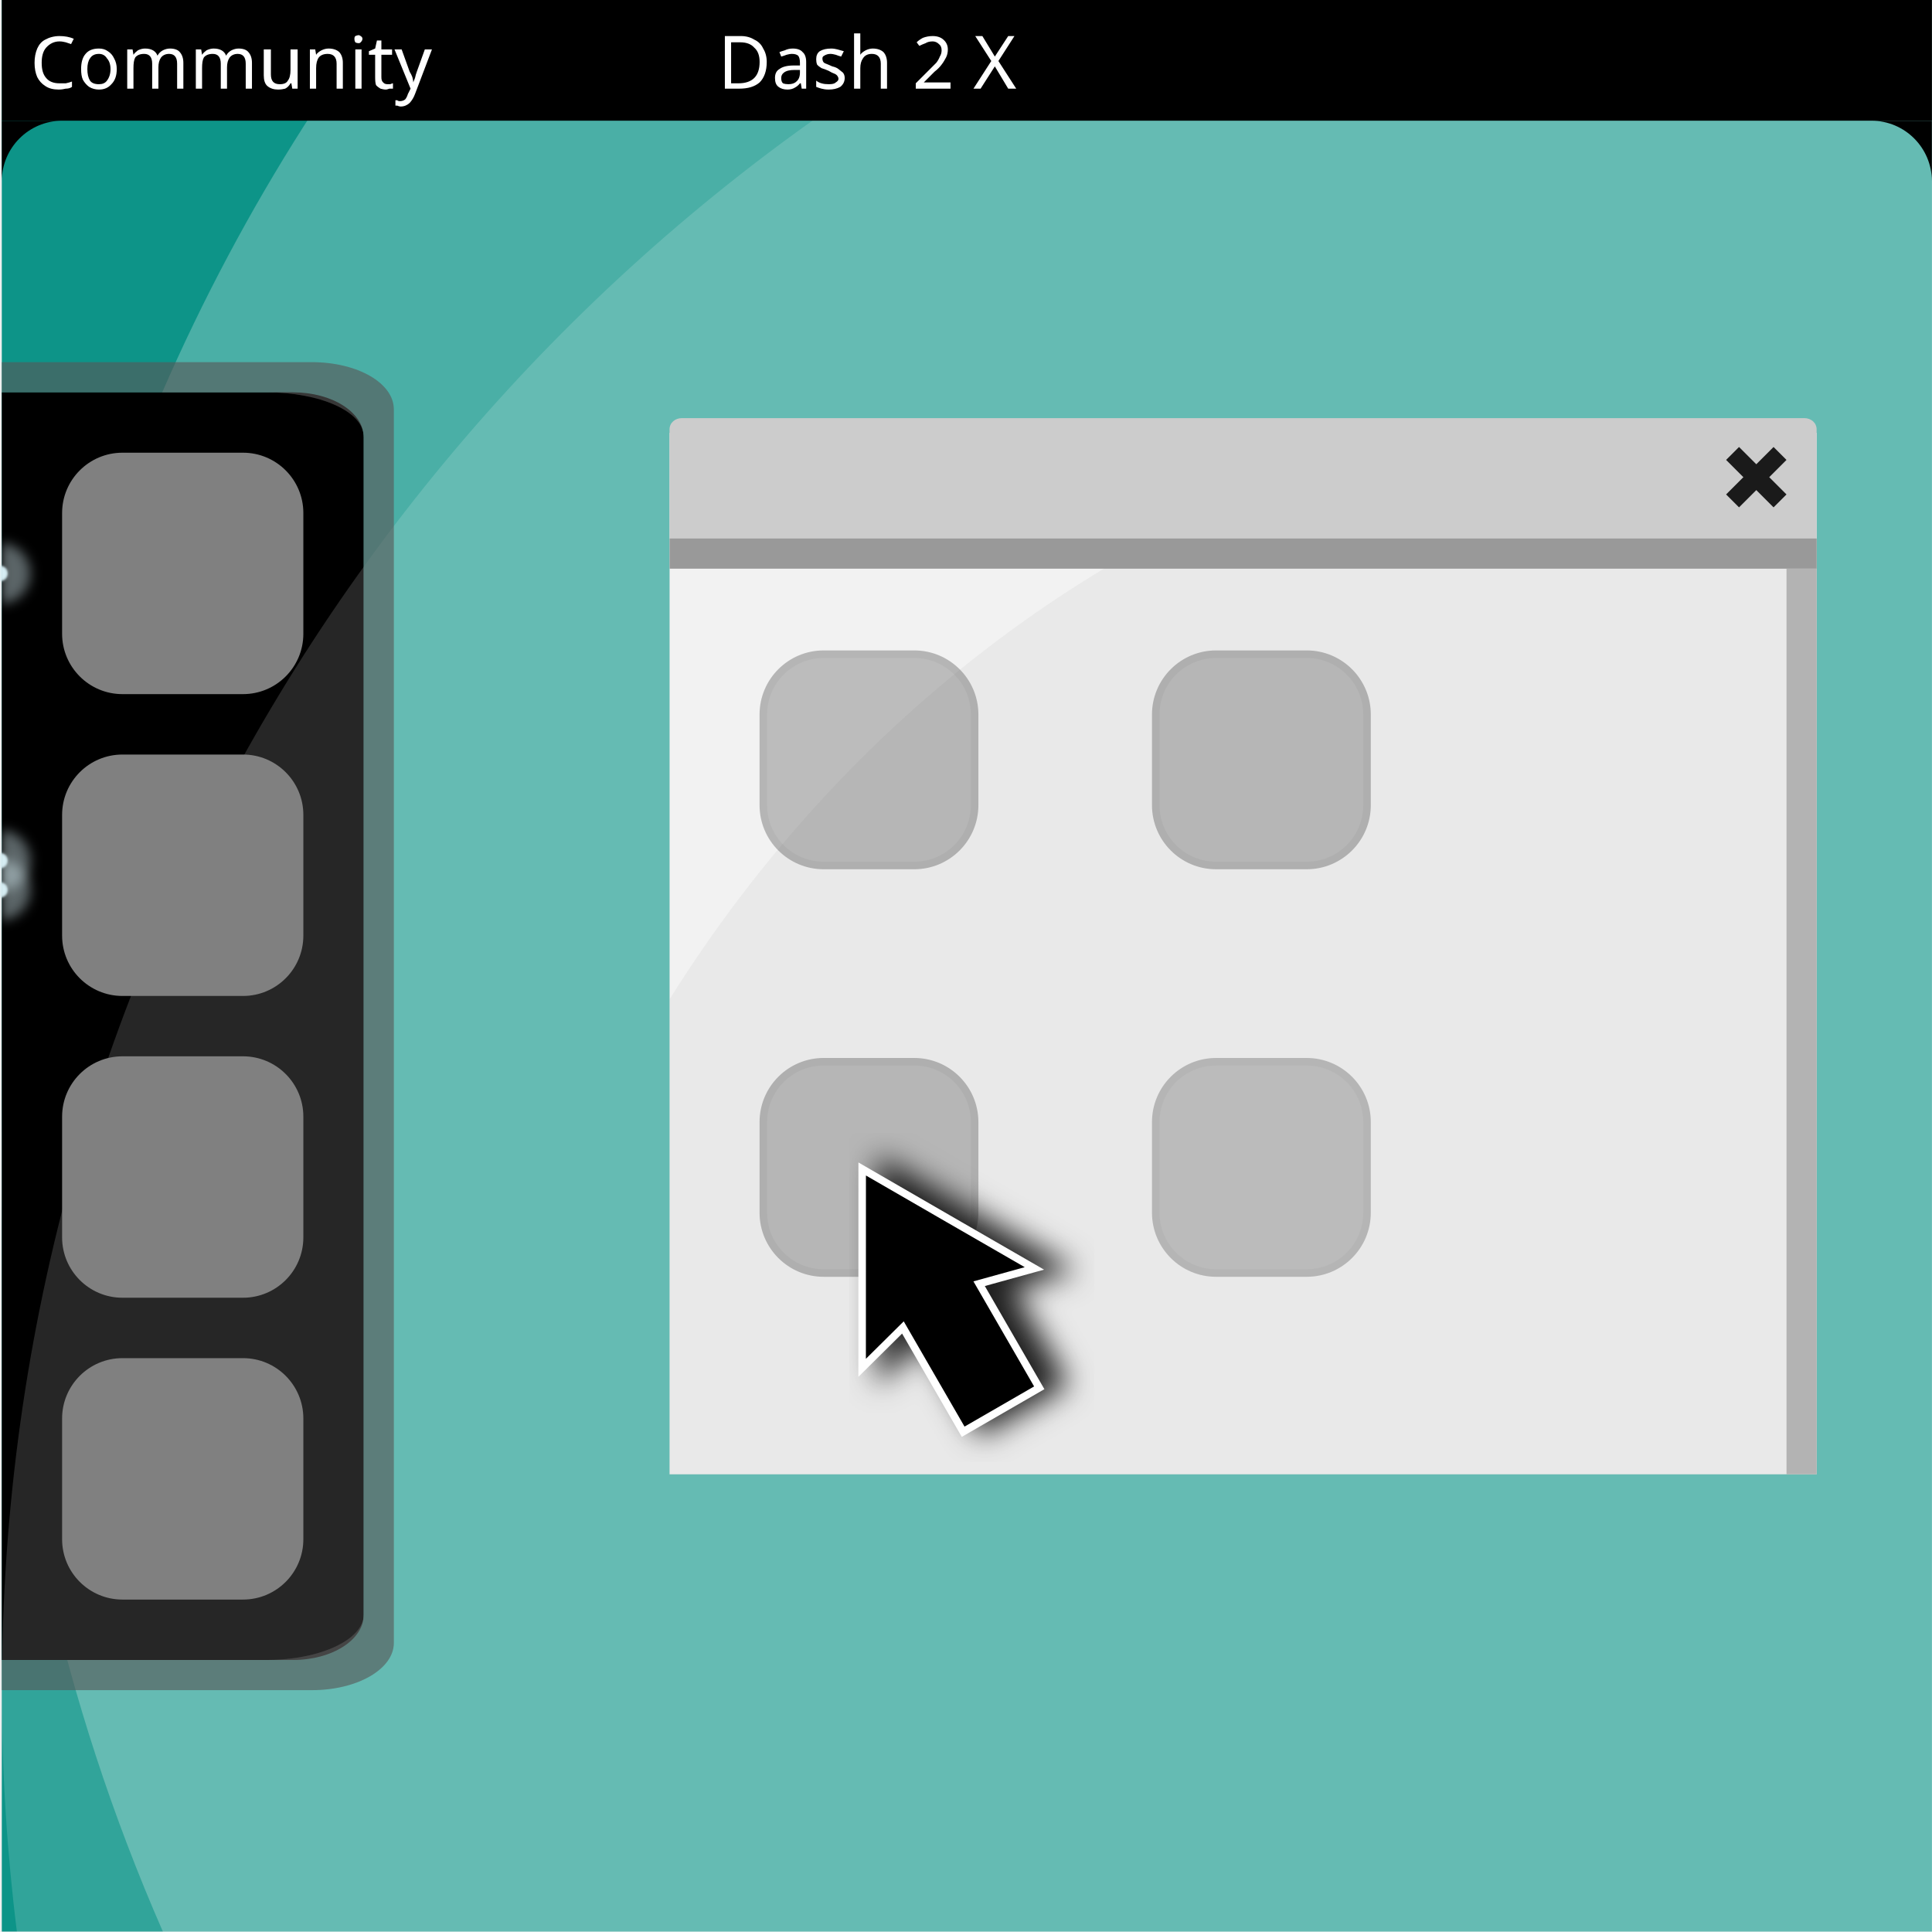
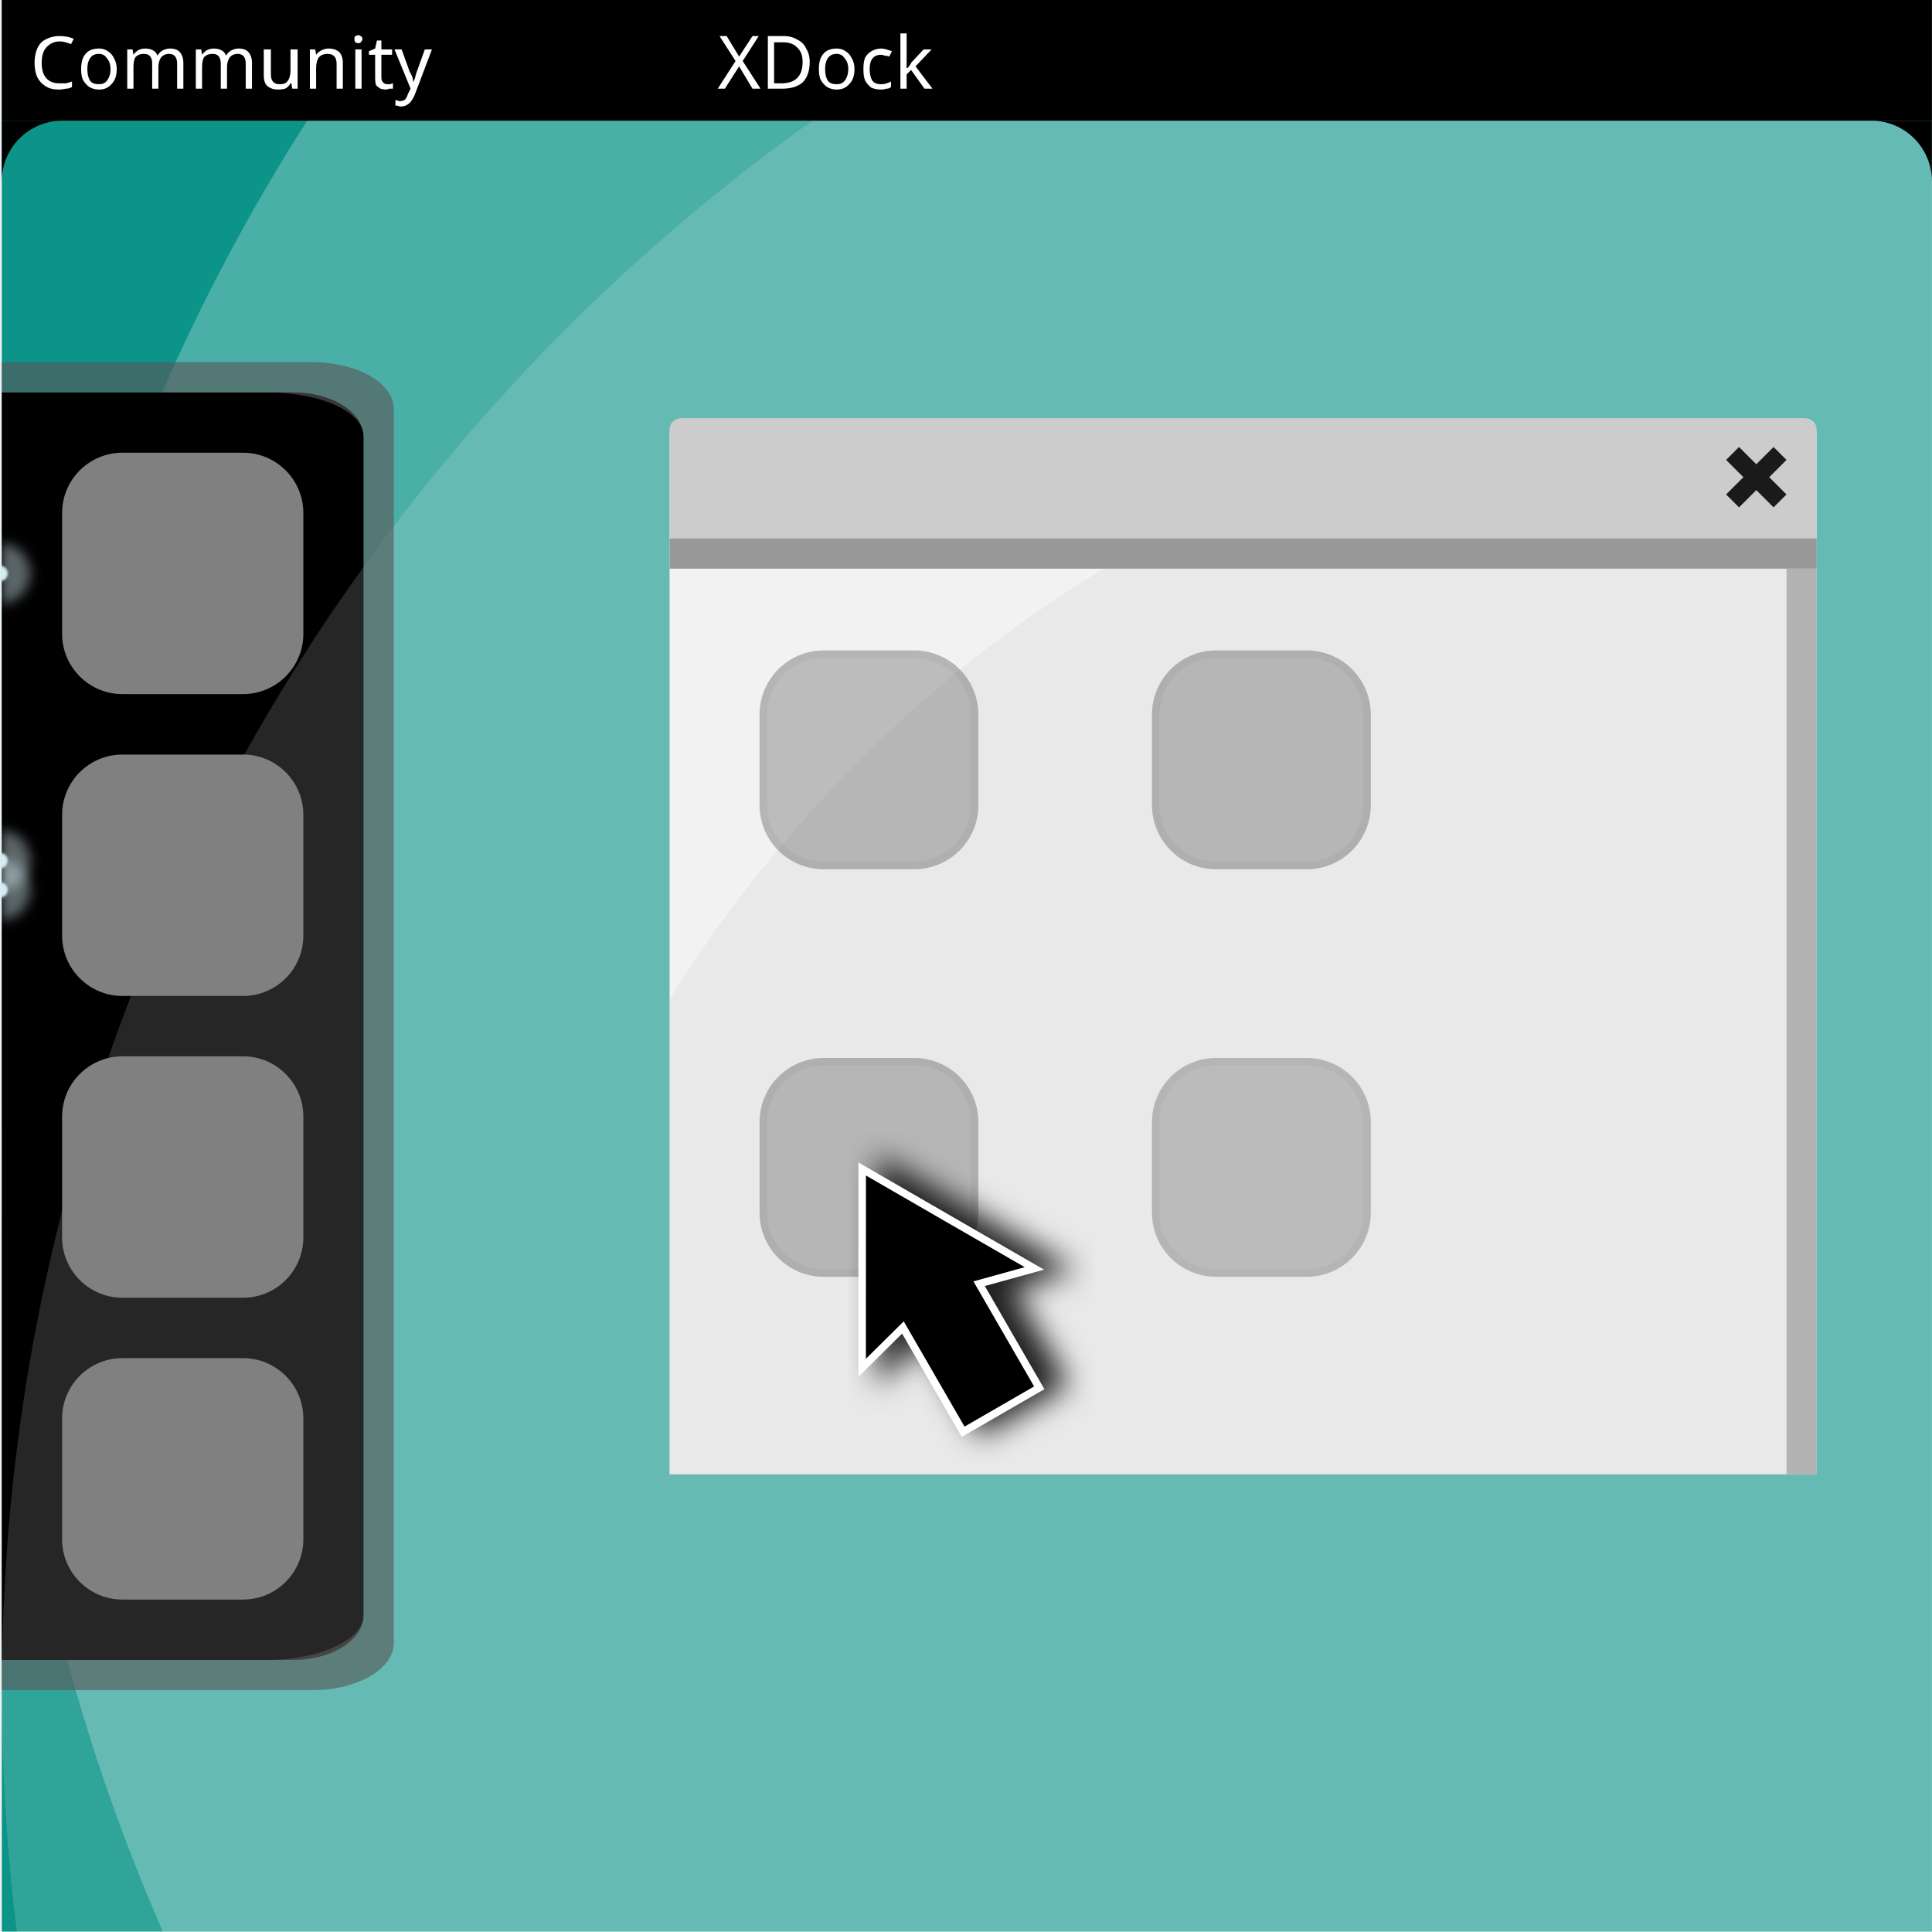
<svg xmlns="http://www.w3.org/2000/svg" width="33.867mm" height="33.867mm" viewBox="0 0 33.867 33.867" id="svg5179" version="1.1">
  <defs id="defs5181">
    <clipPath clipPathUnits="userSpaceOnUse" id="clipPath4379-92-4-9-6-8-0">
      <rect style="color:#000000;display:inline;overflow:visible;visibility:visible;opacity:0.832;fill:#000000;fill-opacity:1;fill-rule:nonzero;stroke:none;stroke-width:1.049;marker:none;enable-background:accumulate" id="rect4381-17-7-5-2-0-6" width="19.934" height="33.526" x="356.028" y="457.716" />
    </clipPath>
    <filter style="color-interpolation-filters:sRGB" id="filter4435-8-5-3-2-13-8" x="-0.229" width="1.458" y="-0.229" height="1.458">
      <feGaussianBlur stdDeviation="1.035" id="feGaussianBlur4437-6-7-9-8-8-1" />
    </filter>
    <filter style="color-interpolation-filters:sRGB" id="filter4365-71-5-7-0-6-2" x="-0.219" width="1.437" y="-0.219" height="1.437">
      <feGaussianBlur stdDeviation="0.989" id="feGaussianBlur4367-74-5-92-0-6-5" />
    </filter>
    <clipPath clipPathUnits="userSpaceOnUse" id="clipPath4379-6-7-5-8-6-01-2">
      <rect style="color:#000000;display:inline;overflow:visible;visibility:visible;opacity:0.832;fill:#000000;fill-opacity:1;fill-rule:nonzero;stroke:none;stroke-width:1.049;marker:none;enable-background:accumulate" id="rect4381-1-8-5-2-0-2-7" width="19.934" height="33.526" x="356.028" y="457.716" />
    </clipPath>
    <filter style="color-interpolation-filters:sRGB" id="filter4435-6-1-2-8-2-2-7" x="-0.229" width="1.458" y="-0.229" height="1.458">
      <feGaussianBlur stdDeviation="1.035" id="feGaussianBlur4437-1-1-3-60-1-4-4" />
    </filter>
    <filter style="color-interpolation-filters:sRGB" id="filter4365-4-5-2-24-7-3-3" x="-0.219" width="1.437" y="-0.219" height="1.437">
      <feGaussianBlur stdDeviation="0.989" id="feGaussianBlur4367-7-0-7-7-9-0-3" />
    </filter>
    <clipPath clipPathUnits="userSpaceOnUse" id="clipPath4379-5-6-0-9-8-7-9">
      <rect style="color:#000000;display:inline;overflow:visible;visibility:visible;opacity:0.832;fill:#000000;fill-opacity:1;fill-rule:nonzero;stroke:none;stroke-width:1.049;marker:none;enable-background:accumulate" id="rect4381-6-8-5-9-9-2-4" width="19.934" height="33.526" x="356.028" y="457.716" />
    </clipPath>
    <filter style="color-interpolation-filters:sRGB" id="filter4435-63-9-2-4-1-2-6" x="-0.229" width="1.458" y="-0.229" height="1.458">
      <feGaussianBlur stdDeviation="1.035" id="feGaussianBlur4437-0-5-6-8-8-9-9" />
    </filter>
    <filter style="color-interpolation-filters:sRGB" id="filter4365-2-4-3-6-3-1-7" x="-0.219" width="1.437" y="-0.219" height="1.437">
      <feGaussianBlur stdDeviation="0.989" id="feGaussianBlur4367-1-2-5-3-5-8-3" />
    </filter>
    <filter style="color-interpolation-filters:sRGB" id="filter4255" x="-0.204" width="1.407" y="-0.138" height="1.276">
      <feGaussianBlur stdDeviation="0.259" id="feGaussianBlur4257" />
    </filter>
  </defs>
  <g id="layer1" transform="translate(136.9786,-11.55235)">
    <rect style="color:#000000;display:inline;overflow:visible;visibility:visible;fill:#0d9488;fill-opacity:1;fill-rule:nonzero;stroke:none;stroke-width:1.049;marker:none;enable-background:accumulate" id="rect4006-4-6-9-2-0-6" width="33.834" height="33.86" x="-136.947" y="11.552" />
    <path style="color:#000000;display:inline;overflow:visible;visibility:visible;opacity:0.25;fill:#ffffff;fill-opacity:1;fill-rule:nonzero;stroke:none;stroke-width:0.154;marker:none;filter:url(#filter4365-3);enable-background:accumulate" d="m -130.123,11.559 c -4.3,5.692 -6.672,12.609 -6.823,19.674 -0.011,0.542 -0.015,1.077 0,1.62 0.114,4.236 1.048,8.507 2.825,12.565 l 31.009,0 0,-33.86 -27.011,0 z" id="path6097-2-6-0-89-4" />
    <path style="color:#000000;display:inline;overflow:visible;visibility:visible;fill:#000000;fill-opacity:1;fill-rule:nonzero;stroke:none;stroke-width:1;marker:none;enable-background:accumulate" d="m -136.947,18.43 0,0.79 0,20.641 0,0.79 1.238,0 2.263,0 1.605,0 c 0.686,0 1.238,-0.355 1.238,-0.79 l 0,-20.641 c 0,-0.44 -0.552,-0.79 -1.238,-0.79 l -1.605,0 -2.263,0 z" id="rect4008-7-9-2-0-3-4" />
    <path style="color:#000000;display:inline;overflow:visible;visibility:visible;opacity:0.15;fill:#ffffff;fill-opacity:1;fill-rule:nonzero;stroke:none;stroke-width:0.154;marker:none;filter:url(#filter4365-3);enable-background:accumulate" d="m -119.368,11.559 c -10.47,5.722 -17.578,16.847 -17.578,29.627 0,1.438 0.09,2.842 0.264,4.232 l 33.569,0 0,-33.86 -16.256,0 z" id="path6097-4-5-23-9" />
    <rect style="color:#000000;display:inline;overflow:visible;visibility:visible;fill:#000000;fill-opacity:1;fill-rule:nonzero;stroke:none;stroke-width:1.049;marker:none;enable-background:accumulate" id="rect4247-4-4-5-3-8-1" width="33.834" height="2.116" x="-136.947" y="11.552" />
    <path style="color:#000000;display:inline;overflow:visible;visibility:visible;fill:#000000;fill-opacity:1;fill-rule:nonzero;stroke:none;stroke-width:1.049;marker:none;enable-background:accumulate" d="m -103.114,13.669 0,1.058 c 0,-0.582 -0.473,-1.058 -1.057,-1.058 l 1.057,0 z" id="rect4272-0-7-8-1-1-3-3-1" />
    <rect style="color:#000000;display:inline;overflow:visible;visibility:visible;fill:#808080;fill-opacity:1;fill-rule:nonzero;stroke:none;stroke-width:1.049;marker:none;enable-background:accumulate" id="rect4031-9-9-2-4-2-5" width="4.229" height="4.232" x="-135.89" y="19.488" rx="1.058" ry="1.058" />
    <path style="color:#000000;display:inline;overflow:visible;visibility:visible;fill:#000000;fill-opacity:1;fill-rule:nonzero;stroke:none;stroke-width:1.049;marker:none;enable-background:accumulate" d="m -136.947,13.669 0,1.058 c 0,-0.582 0.473,-1.058 1.057,-1.058 l -1.057,0 z" id="rect4272-0-2-1-74-41-1-6" />
    <g id="g4353-9-2-1-5-5-4" transform="matrix(0.1033126,0,0,0.1033928,-173.7608,-27.45325)" clip-path="url(#clipPath4379-92-4-9-6-8-0)">
      <circle r="5.43" cy="477.712" cx="274.13" transform="matrix(0.9474969,0,0,0.9474969,96.2908,21.84888)" id="path3153-1-7-3-5-60-3-6" style="color:#000000;display:inline;overflow:visible;visibility:visible;opacity:0.422;fill:#d7eef4;fill-opacity:1;fill-rule:nonzero;stroke:none;stroke-width:1.049;marker:none;filter:url(#filter4435-8-5-3-2-13-8);enable-background:accumulate" />
      <circle r="5.43" cy="477.712" cx="274.13" transform="matrix(0.2423155,0,0,0.2423155,289.6023,358.7223)" id="path3153-2-4-1-6-6-9-4-1" style="color:#000000;display:inline;overflow:visible;visibility:visible;fill:#d7eef4;fill-opacity:1;fill-rule:nonzero;stroke:none;stroke-width:1.049;marker:none;filter:url(#filter4365-71-5-7-0-6-2);enable-background:accumulate" />
    </g>
    <g id="g4589-4-1-1-3-6-2" transform="matrix(0.4992621,0,0,0.4996499,-318.2107,-206.0579)">
      <g clip-path="url(#clipPath4379-6-7-5-8-6-01-2)" transform="matrix(0.2069306,0,0,0.2069306,289.3269,368.5622)" id="g4353-66-1-4-2-6-94-5">
        <circle r="5.43" cy="477.712" cx="274.13" style="color:#000000;display:inline;overflow:visible;visibility:visible;opacity:0.422;fill:#d7eef4;fill-opacity:1;fill-rule:nonzero;stroke:none;stroke-width:1.049;marker:none;filter:url(#filter4435-6-1-2-8-2-2-7);enable-background:accumulate" id="path3153-1-6-4-5-63-7-1-0" transform="matrix(0.9474969,0,0,0.9474969,96.2908,21.84888)" />
        <circle r="5.43" cy="477.712" cx="274.13" style="color:#000000;display:inline;overflow:visible;visibility:visible;fill:#d7eef4;fill-opacity:1;fill-rule:nonzero;stroke:none;stroke-width:1.049;marker:none;filter:url(#filter4365-4-5-2-24-7-3-3);enable-background:accumulate" id="path3153-2-4-7-6-5-8-5-9-5" transform="matrix(0.2423155,0,0,0.2423155,289.6023,358.7223)" />
      </g>
      <g clip-path="url(#clipPath4379-5-6-0-9-8-7-9)" transform="matrix(0.2069306,0,0,0.2069306,289.3269,367.5345)" id="g4353-7-2-2-6-4-5-1">
        <circle r="5.43" cy="477.712" cx="274.13" style="color:#000000;display:inline;overflow:visible;visibility:visible;opacity:0.422;fill:#d7eef4;fill-opacity:1;fill-rule:nonzero;stroke:none;stroke-width:1.049;marker:none;filter:url(#filter4435-63-9-2-4-1-2-6);enable-background:accumulate" id="path3153-1-19-3-1-5-5-7-8" transform="matrix(0.9474969,0,0,0.9474969,96.2908,21.84888)" />
        <circle r="5.43" cy="477.712" cx="274.13" style="color:#000000;display:inline;overflow:visible;visibility:visible;fill:#d7eef4;fill-opacity:1;fill-rule:nonzero;stroke:none;stroke-width:1.049;marker:none;filter:url(#filter4365-2-4-3-6-3-1-7);enable-background:accumulate" id="path3153-2-4-5-7-9-9-9-7-6" transform="matrix(0.2423155,0,0,0.2423155,289.6023,358.7223)" />
      </g>
    </g>
    <text xml:space="preserve" style="font-style:normal;font-weight:normal;font-size:1.288px;line-height:125%;font-family:Sans;letter-spacing:0px;word-spacing:0px;fill:#ffffff;fill-opacity:1;stroke:none" x="-124.447" y="13.101" id="text4824-5-2-0-4-8" transform="scale(0.9996118,1.000388)">
-       <tspan id="tspan4826-16-3-8-8-1" x="-124.447" y="13.101">Dash 2 X</tspan>
+       <tspan id="tspan4826-16-3-8-8-1" x="-124.447" y="13.101">XDock</tspan>
    </text>
    <text xml:space="preserve" style="font-style:normal;font-weight:normal;font-size:1.288px;line-height:125%;font-family:Sans;letter-spacing:0px;word-spacing:0px;fill:#ffffff;fill-opacity:1;stroke:none" x="-136.503" y="13.101" id="text4824-8-8-6-8-7-4" transform="scale(0.9996118,1.000388)">
      <tspan id="tspan4826-1-7-7-5-07-5" x="-136.503" y="13.101">Community</tspan>
    </text>
    <rect style="color:#000000;display:inline;overflow:visible;visibility:visible;fill:#808080;fill-opacity:1;fill-rule:nonzero;stroke:none;stroke-width:1.049;marker:none;enable-background:accumulate" id="rect4031-9-0-8-5-4-0-7-6" width="4.229" height="4.232" x="-135.89" y="24.779" rx="1.058" ry="1.058" />
    <rect style="color:#000000;display:inline;overflow:visible;visibility:visible;fill:#808080;fill-opacity:1;fill-rule:nonzero;stroke:none;stroke-width:1.049;marker:none;enable-background:accumulate" id="rect4031-9-0-7-3-3-6-0-1" width="4.229" height="4.232" x="-135.89" y="30.069" rx="1.058" ry="1.058" />
    <rect style="color:#000000;display:inline;overflow:visible;visibility:visible;fill:#808080;fill-opacity:1;fill-rule:nonzero;stroke:none;stroke-width:1.049;marker:none;enable-background:accumulate" id="rect4031-9-0-6-5-1-3-9-0" width="4.229" height="4.232" x="-135.89" y="35.36" rx="1.058" ry="1.058" />
    <path style="color:#000000;display:inline;overflow:visible;visibility:visible;opacity:0.5;fill:#808080;fill-opacity:1;fill-rule:nonzero;stroke:none;stroke-width:1;marker:none;enable-background:accumulate" d="m -136.947,17.901 0,0.529 2.428,0 2.214,0 c 0.943,0 1.702,0.337 1.702,0.777 l 0,20.65 c 0,0.435 -0.758,0.794 -1.702,0.794 l -2.214,0 -2.428,0 0,0.529 0.909,0 2.643,0 1.883,0 c 0.8,0 1.437,-0.371 1.437,-0.827 l 0,-21.625 c 0,-0.461 -0.637,-0.827 -1.437,-0.827 l -1.883,0 -2.643,0 z" id="rect4008-7-0-0-3-3-3-7-9" />
    <path style="color:#000000;display:inline;overflow:visible;visibility:visible;opacity:0.25;fill:#1a1a1a;fill-opacity:1;fill-rule:nonzero;stroke:none;stroke-width:1;marker:none;enable-background:accumulate" d="m -136.947,17.901 0,0.529 2.428,0 2.214,0 c 0.943,0 1.702,0.337 1.702,0.777 l 0,20.65 c 0,0.435 -0.758,0.794 -1.702,0.794 l -2.214,0 -2.428,0 0,0.529 0.909,0 2.643,0 1.883,0 c 0.8,0 1.437,-0.371 1.437,-0.827 l 0,-21.625 c 0,-0.461 -0.637,-0.827 -1.437,-0.827 l -1.883,0 -2.643,0 z" id="rect4008-7-0-0-3-1-5-0-5-5" />
    <rect style="color:#000000;display:inline;overflow:visible;visibility:visible;fill:#f2f2f2;fill-opacity:1;fill-rule:nonzero;stroke:none;stroke-width:0.5;marker:none;filter:url(#filter4365-3);enable-background:accumulate" id="rect6777-7-9-6-9-8" width="20.108" height="18.256" x="-125.241" y="19.14" />
    <rect style="color:#000000;display:inline;overflow:visible;visibility:visible;opacity:0.25;fill:#1a1a1a;fill-opacity:1;fill-rule:nonzero;stroke:#000000;stroke-width:0.132;stroke-linecap:butt;stroke-linejoin:miter;stroke-miterlimit:4;stroke-dasharray:none;stroke-dashoffset:0;stroke-opacity:1;marker:none;enable-background:accumulate" id="rect4923-8-7-8-2" width="3.704" height="3.704" x="-116.719" y="30.164" rx="1.058" ry="1.058" />
    <path style="color:#000000;display:inline;overflow:visible;visibility:visible;opacity:0.15;fill:#b3b3b3;fill-opacity:1;fill-rule:nonzero;stroke:none;stroke-width:0.5;marker:none;filter:url(#filter4365-3);enable-background:accumulate" d="m -111.946,19.147 c -5.495,1.388 -10.215,5 -13.295,9.922 l 0,8.334 20.108,0 0,-18.256 -6.813,0 z" id="path6862-84-2-2-6-7" />
    <path style="color:#000000;display:inline;overflow:visible;visibility:visible;fill:#cccccc;fill-opacity:1;fill-rule:nonzero;stroke:none;stroke-width:0.5;marker:none;filter:url(#filter4365-3);enable-background:accumulate" d="m -125.027,18.882 c -0.117,0 -0.215,0.081 -0.215,0.198 l 0,0.446 0,1.257 0,0.215 0.215,0 19.678,0 0.215,0 0,-0.215 0,-1.257 0,-0.446 c 0,-0.117 -0.098,-0.198 -0.215,-0.198 l -19.678,0 z" id="rect6779-5-8-6-4-6" />
    <rect style="color:#000000;display:inline;overflow:visible;visibility:visible;fill:#999999;fill-opacity:1;fill-rule:nonzero;stroke:none;stroke-width:0.5;marker:none;filter:url(#filter4365-3);enable-background:accumulate" id="rect6779-2-3-9-9-0-8" width="20.108" height="0.529" x="-125.241" y="20.992" />
    <rect style="color:#000000;display:inline;overflow:visible;visibility:visible;fill:#b3b3b3;fill-opacity:1;fill-rule:nonzero;stroke:none;stroke-width:0.5;marker:none;filter:url(#filter4365-3);enable-background:accumulate" id="rect6779-2-4-8-0-7-1-1" width="15.875" height="0.529" x="21.521" y="105.133" transform="rotate(90)" />
    <g id="g6839-1-5-1-33-0" transform="matrix(0.02002288,0.02002284,-0.02002288,0.02002284,-106.6285,-6.022924)" style="fill:#1a1a1a">
      <rect y="616.077" x="653.013" height="41.543" width="11.314" id="rect6819-8-9-2-56-9" style="color:#000000;display:inline;overflow:visible;visibility:visible;fill:#1a1a1a;fill-opacity:1;fill-rule:nonzero;stroke:none;stroke-width:0.5;marker:none;filter:url(#filter4365-3);enable-background:accumulate" />
      <rect transform="rotate(90)" y="-679.441" x="631.192" height="41.543" width="11.314" id="rect6819-3-9-4-3-1-5" style="color:#000000;display:inline;overflow:visible;visibility:visible;fill:#1a1a1a;fill-opacity:1;fill-rule:nonzero;stroke:none;stroke-width:0.5;marker:none;filter:url(#filter4365-3);enable-background:accumulate" />
    </g>
    <rect style="color:#000000;display:inline;overflow:visible;visibility:visible;opacity:0.25;fill:#1a1a1a;fill-opacity:1;fill-rule:nonzero;stroke:#000000;stroke-width:0.132;stroke-linecap:butt;stroke-linejoin:miter;stroke-miterlimit:4;stroke-dasharray:none;stroke-dashoffset:0;stroke-opacity:1;marker:none;enable-background:accumulate" id="rect4923-6-8-9-1" width="3.704" height="3.704" x="-123.598" y="30.164" rx="1.058" ry="1.058" />
    <path style="color:#000000;display:inline;overflow:visible;visibility:visible;fill:#000000;fill-opacity:1;fill-rule:nonzero;stroke:#000000;stroke-width:0.265;stroke-miterlimit:4;stroke-dasharray:none;marker:none;enable-background:accumulate;opacity:0.866;filter:url(#filter4255)" d="m -121.468,32.044 -5e-4,1.743 -4.9e-4,1.743 0.715,-0.708 0.997,1.727 1.334,-0.77 -0.995,-1.724 0.969,-0.268 -1.51,-0.871 z" id="path6155-6-0-01-4-5-6-0-0" />
    <path style="color:#000000;display:inline;overflow:visible;visibility:visible;fill:#000000;fill-opacity:1;fill-rule:nonzero;stroke:#ffffff;stroke-width:0.132;stroke-miterlimit:4;stroke-dasharray:none;marker:none;filter:url(#filter4365-3);enable-background:accumulate" d="m -121.865,32.044 -5e-4,1.743 -4.9e-4,1.743 0.715,-0.708 1.056,1.828 1.334,-0.77 -1.054,-1.825 0.969,-0.268 -1.51,-0.871 z" id="path6155-6-0-8-0-7-97-5" />
    <rect style="color:#000000;display:inline;overflow:visible;visibility:visible;opacity:0.25;fill:#1a1a1a;fill-opacity:1;fill-rule:nonzero;stroke:#000000;stroke-width:0.132;stroke-linecap:butt;stroke-linejoin:miter;stroke-miterlimit:4;stroke-dasharray:none;stroke-dashoffset:0;stroke-opacity:1;marker:none;enable-background:accumulate" id="rect4923-4-8-4" width="3.704" height="3.704" x="-123.598" y="23.02" rx="1.058" ry="1.058" />
    <rect style="color:#000000;display:inline;overflow:visible;visibility:visible;opacity:0.25;fill:#1a1a1a;fill-opacity:1;fill-rule:nonzero;stroke:#000000;stroke-width:0.132;stroke-linecap:butt;stroke-linejoin:miter;stroke-miterlimit:4;stroke-dasharray:none;stroke-dashoffset:0;stroke-opacity:1;marker:none;enable-background:accumulate" id="rect4923-2-6-7-8" width="3.704" height="3.704" x="-116.719" y="23.02" rx="1.058" ry="1.058" />
  </g>
</svg>
